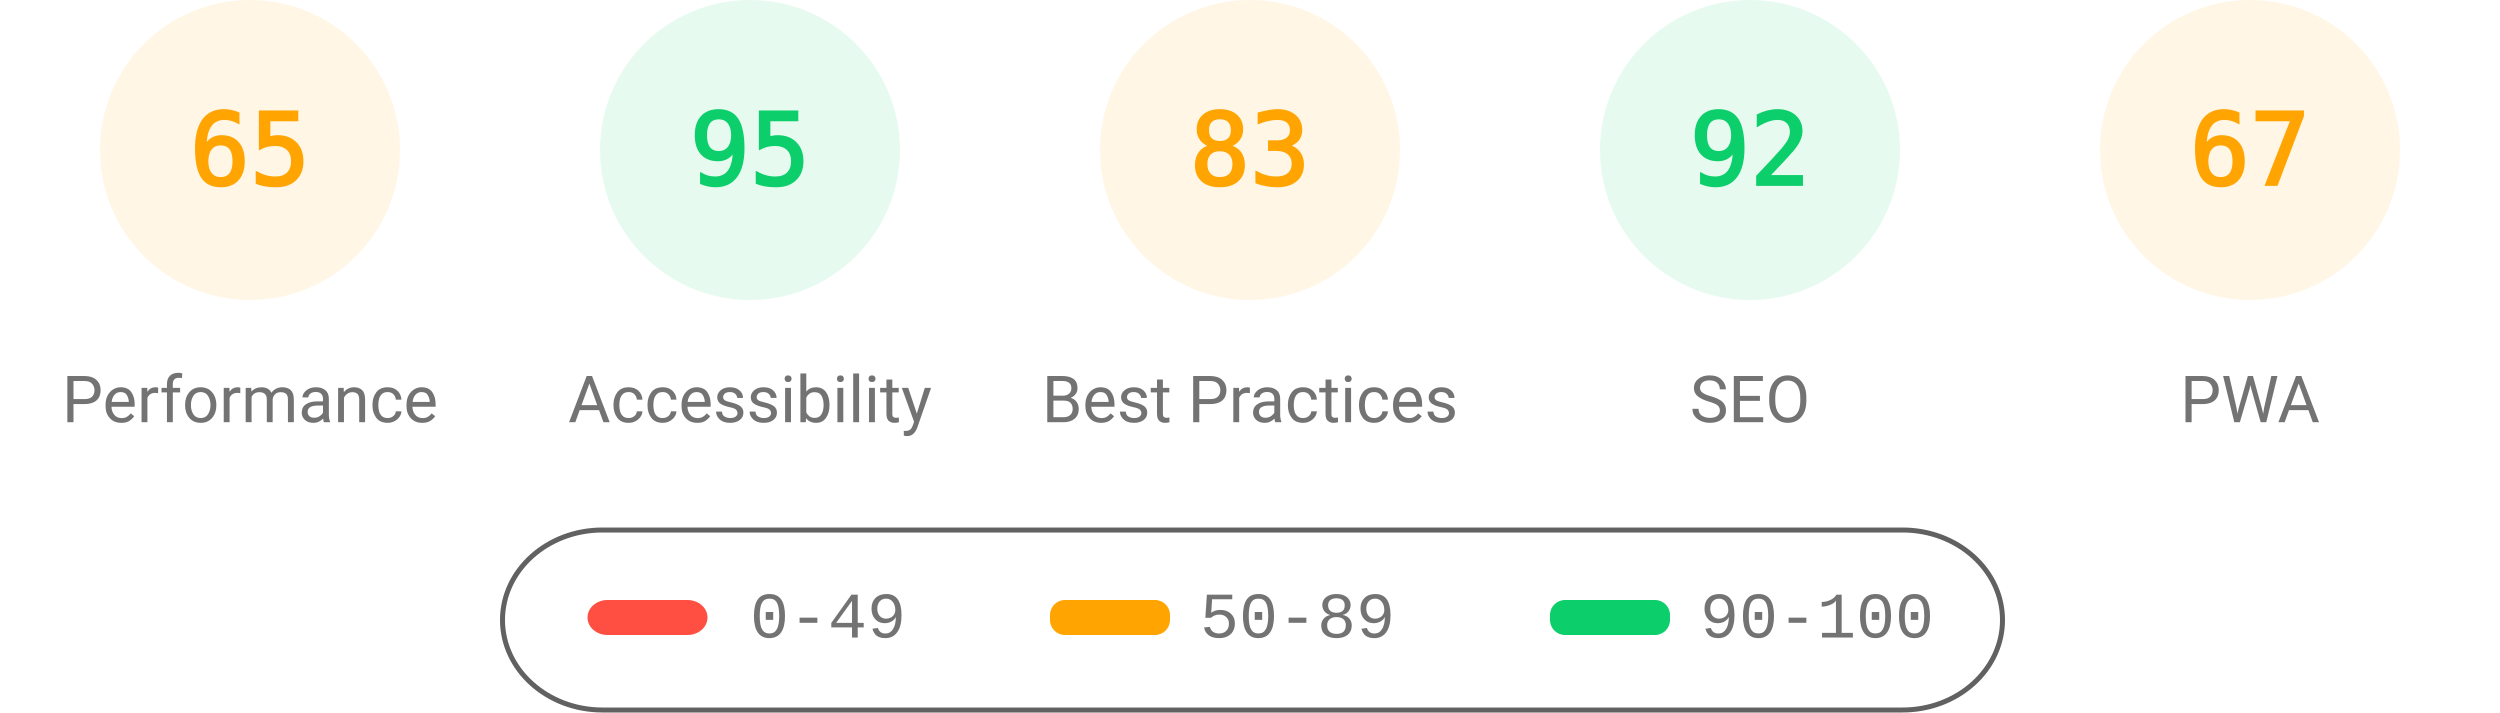
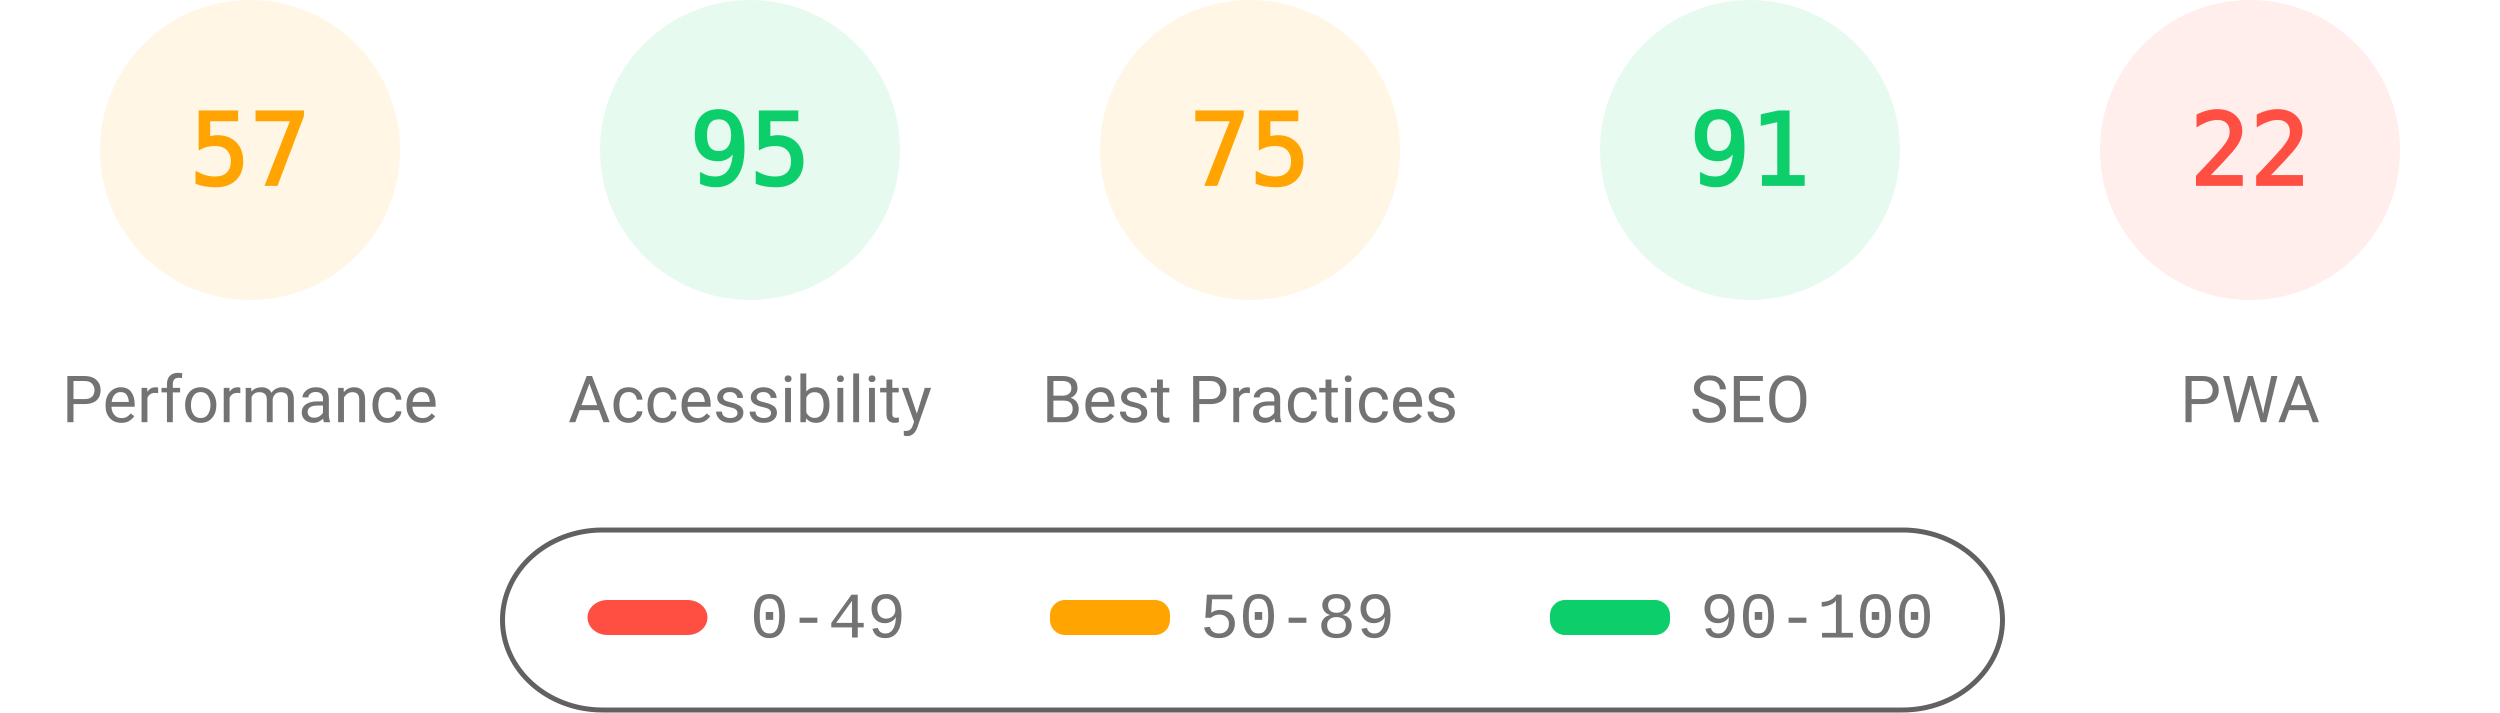
<svg xmlns="http://www.w3.org/2000/svg" fill="none" width="1000" height="285">
  <style>.gauge-base{opacity:.1}.gauge-arc{fill:none;animation-delay:250ms;stroke-linecap:round;transform:rotate(-90deg);transform-origin:100px 60px;animation:load-gauge 1s ease forwards}.guage-text{font-size:40px;font-family:monospace;text-align:center}.guage-red{color:#ff4e42;fill:#ff4e42;stroke:#ff4e42}.guage-orange{color:#ffa400;fill:#ffa400;stroke:#ffa400}.guage-green{color:#0cce6b;fill:#0cce6b;stroke:#0cce6b}.guage-undefined{color:#5c5c5c;fill:#5c5c5c;stroke:#5c5c5c}.guage-title{color:#737373;fill:#737373;stroke:none;font-size:26px;line-height:26px;font-family:Roboto,Halvetica,Arial,sans-serif}@keyframes load-gauge{from{stroke-dasharray:0 352.858}}</style>
  <svg class="guage-div guage-perf guage-orange" viewBox="0 0 200 200" width="200" height="200">
    <circle class="gauge-base" r="56" cx="100" cy="60" stroke-width="8" />
-     <circle class="gauge-arc guage-arc-1" r="56" cx="100" cy="60" stroke-width="8" style="stroke-dasharray:228.708,351.858" />
-     <text class="guage-text" x="100" y="60" alignment-baseline="central" dominant-baseline="central" text-anchor="middle">65</text>
+     <circle class="gauge-arc guage-arc-1" r="56" cx="100" cy="60" stroke-width="8" style="stroke-dasharray:200.559,351.858" />
+     <text class="guage-text" x="100" y="60" alignment-baseline="central" dominant-baseline="central" text-anchor="middle">57</text>
    <text class="guage-title" x="100" y="160" alignment-baseline="central" dominant-baseline="central" text-anchor="middle">Performance</text>
  </svg>
  <svg class="guage-div guage-acc guage-green" viewBox="0 0 200 200" width="200" height="200" x="200">
    <circle class="gauge-base" r="56" cx="100" cy="60" stroke-width="8" />
    <circle class="gauge-arc guage-arc-2" r="56" cx="100" cy="60" stroke-width="8" style="stroke-dasharray:334.265,351.858" />
    <text class="guage-text" x="100" y="60" alignment-baseline="central" dominant-baseline="central" text-anchor="middle">95</text>
    <text class="guage-title" x="100" y="160" alignment-baseline="central" dominant-baseline="central" text-anchor="middle">Accessibility</text>
  </svg>
  <svg class="guage-div guage-best guage-orange" viewBox="0 0 200 200" width="200" height="200" x="400">
    <circle class="gauge-base" r="56" cx="100" cy="60" stroke-width="8" />
-     <circle class="gauge-arc guage-arc-3" r="56" cx="100" cy="60" stroke-width="8" style="stroke-dasharray:292.042,351.858" />
-     <text class="guage-text" x="100" y="60" alignment-baseline="central" dominant-baseline="central" text-anchor="middle">83</text>
+     <circle class="gauge-arc guage-arc-3" r="56" cx="100" cy="60" stroke-width="8" style="stroke-dasharray:263.893,351.858" />
+     <text class="guage-text" x="100" y="60" alignment-baseline="central" dominant-baseline="central" text-anchor="middle">75</text>
    <text class="guage-title" x="100" y="160" alignment-baseline="central" dominant-baseline="central" text-anchor="middle">Best Practices</text>
  </svg>
  <svg class="guage-div guage-seo guage-green" viewBox="0 0 200 200" width="200" height="200" x="600">
    <circle class="gauge-base" r="56" cx="100" cy="60" stroke-width="8" />
-     <circle class="gauge-arc guage-arc-4" r="56" cx="100" cy="60" stroke-width="8" style="stroke-dasharray:323.709,351.858" />
-     <text class="guage-text" x="100" y="60" alignment-baseline="central" dominant-baseline="central" text-anchor="middle">92</text>
+     <circle class="gauge-arc guage-arc-4" r="56" cx="100" cy="60" stroke-width="8" style="stroke-dasharray:320.191,351.858" />
+     <text class="guage-text" x="100" y="60" alignment-baseline="central" dominant-baseline="central" text-anchor="middle">91</text>
    <text class="guage-title" x="100" y="160" alignment-baseline="central" dominant-baseline="central" text-anchor="middle">SEO</text>
  </svg>
-   <svg class="guage-div guage-pwa guage-orange" viewBox="0 0 200 200" width="200" height="200" x="800">
+   <svg class="guage-div guage-pwa guage-red" viewBox="0 0 200 200" width="200" height="200" x="800">
    <circle class="gauge-base" r="56" cx="100" cy="60" stroke-width="8" />
-     <circle class="gauge-arc guage-arc-4" r="56" cx="100" cy="60" stroke-width="8" style="stroke-dasharray:235.745,351.858" />
-     <text class="guage-text" x="100" y="60" alignment-baseline="central" dominant-baseline="central" text-anchor="middle">67</text>
+     <circle class="gauge-arc guage-arc-4" r="56" cx="100" cy="60" stroke-width="8" style="stroke-dasharray:77.409,351.858" />
+     <text class="guage-text" x="100" y="60" alignment-baseline="central" dominant-baseline="central" text-anchor="middle">22</text>
    <text class="guage-title" x="100" y="160" alignment-baseline="central" dominant-baseline="central" text-anchor="middle">PWA</text>
  </svg>
  <svg width="604" height="76" x="200" y="210">
    <path fill="none" id="canvas_background" d="M-1-1h604v80H-1z" />
    <rect fill-opacity="0" stroke="#616161" stroke-width="2" rx="40" id="svg_2" height="72" width="600" y="2" x="1" fill="#000" />
    <rect stroke="#000" rx="8" id="svg_3" height="14" width="48" y="30" x="35" stroke-opacity="null" stroke-width="0" fill="#ff4e42" />
    <rect stroke="#000" rx="6" id="svg_4" height="14" width="48" y="30" x="220" stroke-opacity="null" stroke-width="0" fill="#ffa400" />
    <rect stroke="#000" rx="6" id="svg_5" height="14" width="48" y="30" x="420" stroke-opacity="null" stroke-width="0" fill="#0cce6b" />
    <text xml:space="preserve" text-anchor="start" font-family="'Courier New', Courier, monospace" font-size="26" id="svg_6" y="45" x="100" stroke-opacity="null" stroke-width="0" stroke="#000" fill="#737373">0-49</text>
    <text xml:space="preserve" text-anchor="start" font-family="'Courier New', Courier, monospace" font-size="26" id="svg_7" y="45" x="280" stroke-opacity="null" stroke-width="0" stroke="#000" fill="#737373">50-89</text>
    <text xml:space="preserve" text-anchor="start" font-family="'Courier New', Courier, monospace" font-size="26" id="svg_8" y="45" x="480" stroke-opacity="null" stroke-width="0" stroke="#000" fill="#737373">90-100</text>
  </svg>
</svg>
